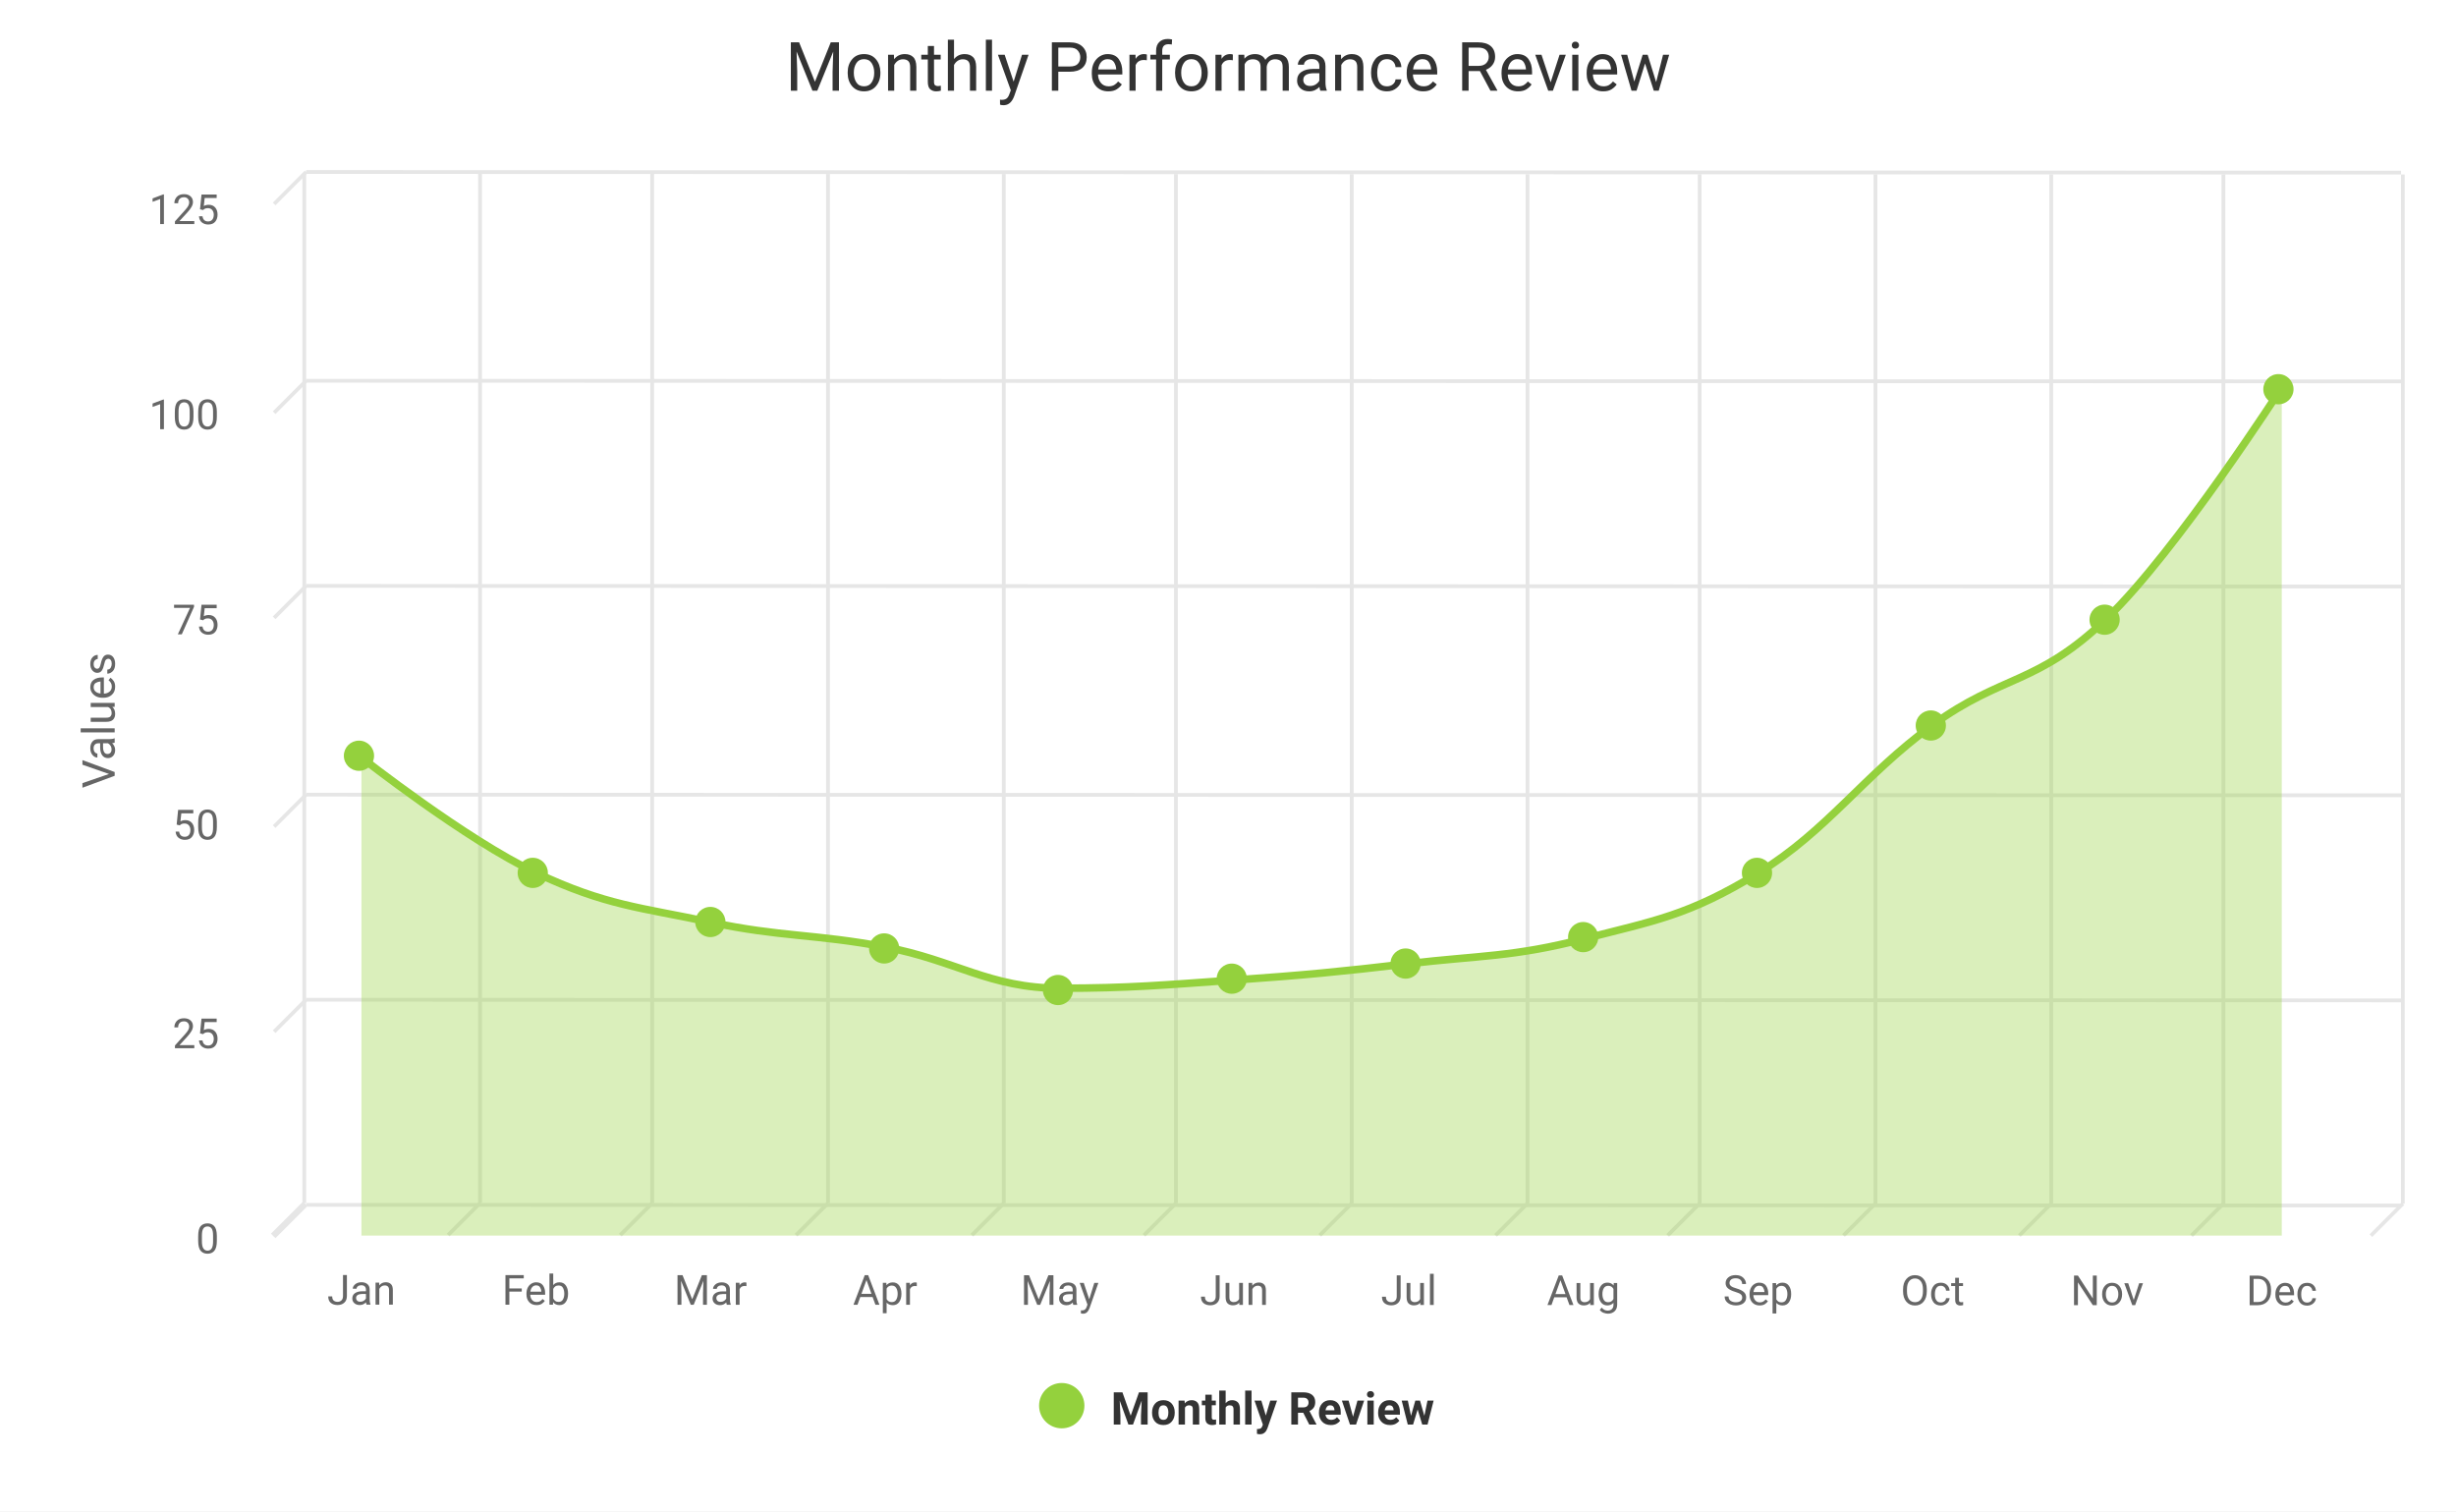
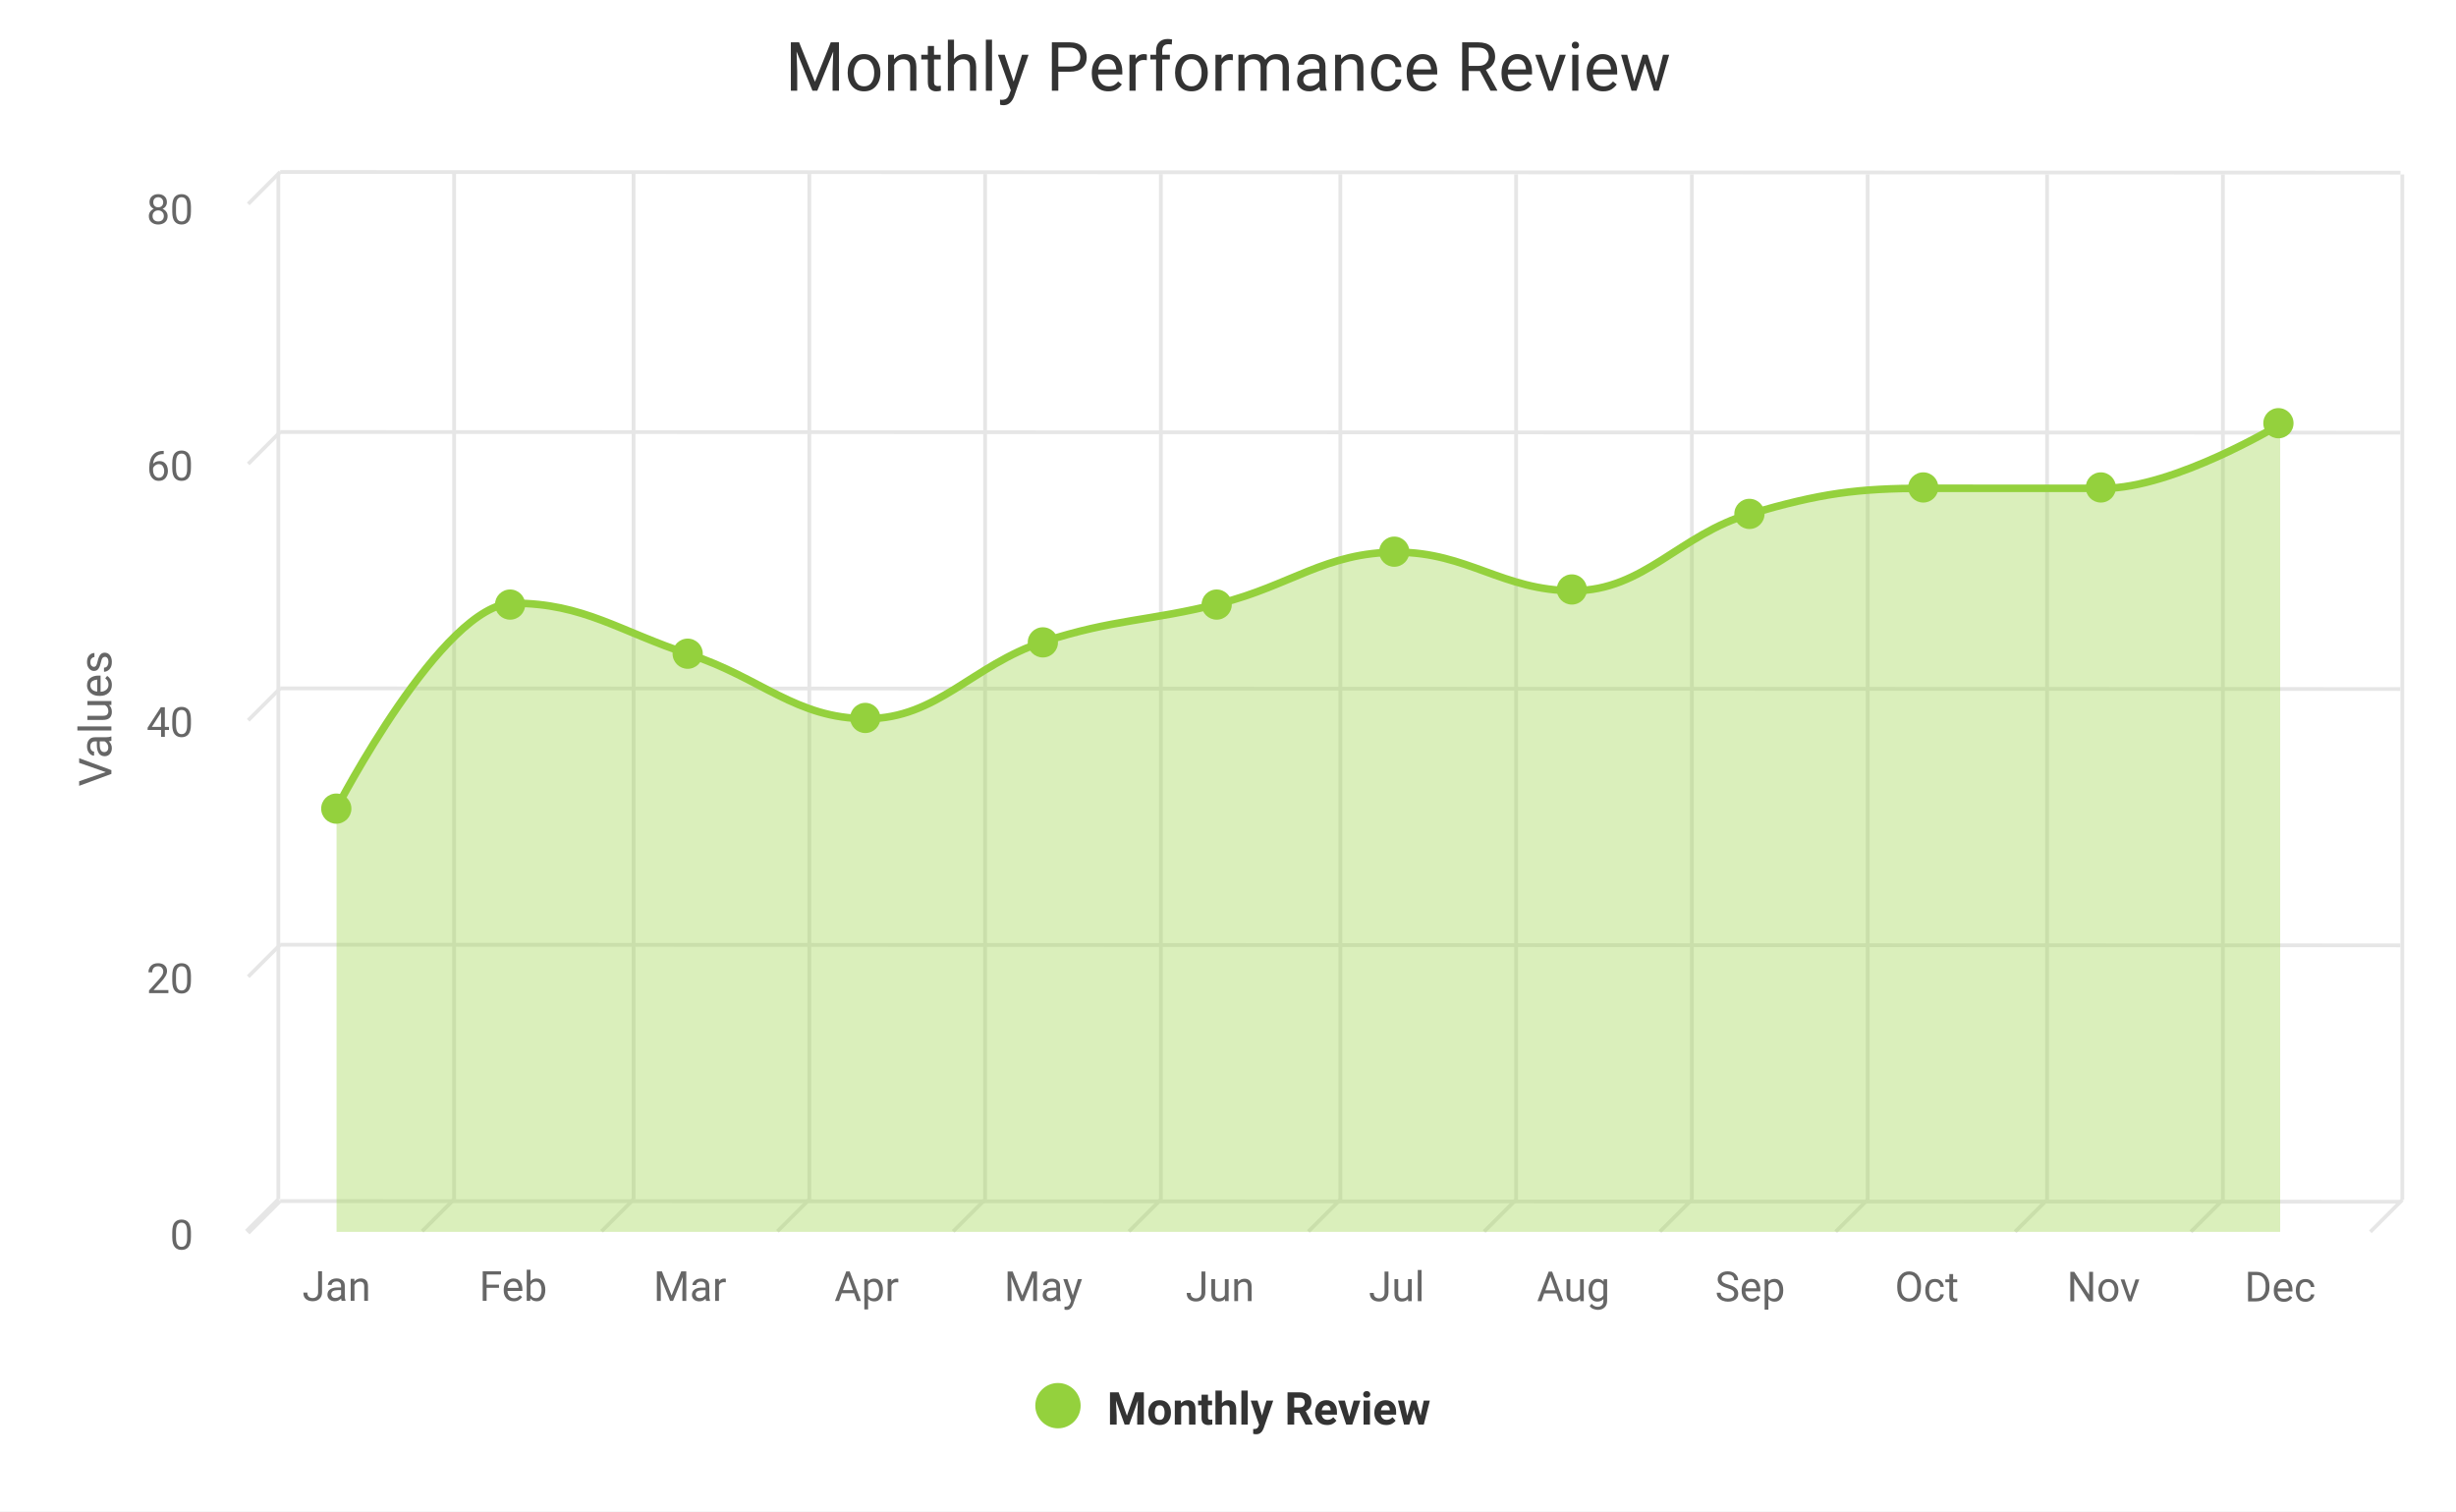
<svg xmlns="http://www.w3.org/2000/svg" version="1.1" class="highcharts-root" style="font-family: Roboto; font-size: 12px;" width="650" height="400" viewBox="0 0 650 400" aria-label="Interactive chart" aria-hidden="false">
  <defs aria-hidden="true">
-     <clipPath id="highcharts-kb8c72h-1813-">
+     <clipPath id="highcharts-o9u6zjk-2724-">
      <rect x="0" y="0" width="650" height="400" fill="none" />
    </clipPath>
-     <clipPath id="highcharts-kb8c72h-1826-">
+     <clipPath id="highcharts-o9u6zjk-2737-">
      <rect x="0" y="0" width="650" height="400" fill="none" />
    </clipPath>
  </defs>
  <rect fill="#ffffff" class="highcharts-background" x="0" y="0" width="650" height="400" rx="0" ry="0" aria-hidden="true" />
  <g stroke-linejoin="round" class="highcharts-3d-frame highcharts-3d-frame-bottom" data-z-index="-1000" aria-hidden="true">
-     <path fill="none" d="M 71.582 327.8 L 626.99 327.969 L 635.466 319.494 L 80.058 319.325 Z" visibility="hidden" />
-     <path fill="none" d="M 81.01 318.373 L 635.449 318.542 L 626.99 327 L 72.551 326.831 Z" />
-     <path fill="none" d="M 71.582 327.8 L 80.058 319.325 L 81.01 318.373 L 72.551 326.831 Z" visibility="hidden" />
-     <path fill="none" d="M 635.466 319.494 L 626.99 327.969 L 626.99 327 L 635.449 318.542 Z" />
-     <path fill="none" d="M 626.99 327.969 L 71.582 327.8 L 72.551 326.831 L 626.99 327 Z" />
-     <path fill="none" d="M 80.058 319.325 L 635.466 319.494 L 635.449 318.542 L 81.01 318.373 Z" visibility="hidden" />
+     <path fill="none" d="M 64.723 326.798 L 626.85 326.969 L 635.325 318.495 L 73.198 318.324 Z" visibility="hidden" />
+     <path fill="none" d="M 74.15 317.372 L 635.308 317.543 L 626.85 326 L 65.692 325.829 Z" />
+     <path fill="none" d="M 64.723 326.798 L 73.198 318.324 L 74.15 317.372 L 65.692 325.829 Z" visibility="hidden" />
+     <path fill="none" d="M 635.325 318.495 L 626.85 326.969 L 626.85 326 L 635.308 317.543 Z" />
+     <path fill="none" d="M 626.85 326.969 L 64.723 326.798 L 65.692 325.829 L 626.85 326 Z" />
+     <path fill="none" d="M 73.198 318.324 L 635.325 318.495 L 635.308 317.543 L 74.15 317.372 Z" visibility="hidden" />
  </g>
  <g stroke-linejoin="round" class="highcharts-3d-frame highcharts-3d-frame-left" data-z-index="-1000" aria-hidden="true">
-     <path fill="none" d="M 71.582 327.8 L 72.551 326.831 L 81.01 318.373 L 80.058 319.325 Z" visibility="hidden" />
-     <path fill="none" d="M 80.058 45.983 L 81.01 46 L 72.551 54.458 L 71.582 54.458 Z" />
-     <path fill="none" d="M 80.058 319.325 L 80.058 45.983 L 71.582 54.458 L 71.582 327.8 Z" visibility="hidden" />
-     <path fill="none" d="M 81.01 46 L 81.01 318.373 L 72.551 326.831 L 72.551 54.458 Z" />
-     <path fill="none" d="M 71.582 327.8 L 71.582 54.458 L 72.551 54.458 L 72.551 326.831 Z" />
-     <path fill="none" d="M 80.058 45.983 L 80.058 319.325 L 81.01 318.373 L 81.01 46 Z" visibility="hidden" />
+     <path fill="none" d="M 64.723 326.798 L 65.692 325.829 L 74.15 317.372 L 73.198 318.324 Z" visibility="hidden" />
+     <path fill="none" d="M 73.198 45.983 L 74.15 46 L 65.692 54.457 L 64.723 54.457 Z" />
+     <path fill="none" d="M 73.198 318.324 L 73.198 45.983 L 64.723 54.457 L 64.723 326.798 Z" visibility="hidden" />
+     <path fill="none" d="M 74.15 46 L 74.15 317.372 L 65.692 325.829 L 65.692 54.457 Z" />
+     <path fill="none" d="M 64.723 326.798 L 64.723 54.457 L 65.692 54.457 L 65.692 325.829 Z" />
+     <path fill="none" d="M 73.198 45.983 L 73.198 318.324 L 74.15 317.372 L 74.15 46 Z" visibility="hidden" />
  </g>
  <g stroke-linejoin="round" class="highcharts-3d-frame highcharts-3d-frame-back" data-z-index="-1000" aria-hidden="true">
-     <path fill="none" d="M 635.466 319.494 L 80.058 319.325 L 81.01 318.373 L 635.449 318.542 Z" visibility="hidden" />
-     <path fill="none" d="M 80.058 45.983 L 635.466 46.152 L 635.449 46.169 L 81.01 46 Z" />
-     <path fill="none" d="M 80.058 319.325 L 80.058 45.983 L 81.01 46 L 81.01 318.373 Z" visibility="hidden" />
-     <path fill="none" d="M 635.466 46.152 L 635.466 319.494 L 635.449 318.542 L 635.449 46.169 Z" />
-     <path fill="none" d="M 81.01 46 L 635.449 46.169 L 635.449 318.542 L 81.01 318.373 Z" />
-     <path fill="none" d="M 80.058 319.325 L 635.466 319.494 L 635.466 46.152 L 80.058 45.983 Z" visibility="hidden" />
+     <path fill="none" d="M 635.325 318.495 L 73.198 318.324 L 74.15 317.372 L 635.308 317.543 Z" visibility="hidden" />
+     <path fill="none" d="M 73.198 45.983 L 635.325 46.154 L 635.308 46.171 L 74.15 46 Z" />
+     <path fill="none" d="M 73.198 318.324 L 73.198 45.983 L 74.15 46 L 74.15 317.372 Z" visibility="hidden" />
+     <path fill="none" d="M 635.325 46.154 L 635.325 318.495 L 635.308 317.543 L 635.308 46.171 Z" />
+     <path fill="none" d="M 74.15 46 L 635.308 46.171 L 635.308 317.543 L 74.15 317.372 Z" />
+     <path fill="none" d="M 73.198 318.324 L 635.325 318.495 L 635.325 46.154 L 73.198 45.983 Z" visibility="hidden" />
  </g>
-   <rect fill="none" class="highcharts-plot-background" x="68" y="46" width="572" height="281" aria-hidden="true" />
+   <rect fill="none" class="highcharts-plot-background" x="61" y="46" width="579" height="280" aria-hidden="true" />
  <g class="highcharts-pane-group" data-z-index="0" aria-hidden="true" />
  <g class="highcharts-grid highcharts-xaxis-grid" data-z-index="1" aria-hidden="true">
-     <path fill="none" stroke="#e6e6e6" stroke-width="1" stroke-dasharray="none" data-z-index="1" class="highcharts-grid-line" d="M 127.052 46.014 L 127.052 318.387 M 118.593 326.845 L 127.052 318.387" opacity="1" />
-     <path fill="none" stroke="#e6e6e6" stroke-width="1" stroke-dasharray="none" data-z-index="1" class="highcharts-grid-line" d="M 172.609 46.028 L 172.609 318.401 M 164.15 326.859 L 172.609 318.401" opacity="1" />
-     <path fill="none" stroke="#e6e6e6" stroke-width="1" stroke-dasharray="none" data-z-index="1" class="highcharts-grid-line" d="M 219.135 46.042 L 219.135 318.415 M 210.676 326.873 L 219.135 318.415" opacity="1" />
-     <path fill="none" stroke="#e6e6e6" stroke-width="1" stroke-dasharray="none" data-z-index="1" class="highcharts-grid-line" d="M 265.662 46.056 L 265.662 318.429 M 257.202 326.887 L 265.662 318.429" opacity="1" />
-     <path fill="none" stroke="#e6e6e6" stroke-width="1" stroke-dasharray="none" data-z-index="1" class="highcharts-grid-line" d="M 311.219 46.07 L 311.219 318.443 M 302.759 326.901 L 311.219 318.443" opacity="1" />
-     <path fill="none" stroke="#e6e6e6" stroke-width="1" stroke-dasharray="none" data-z-index="1" class="highcharts-grid-line" d="M 357.745 46.084 L 357.745 318.457 M 349.286 326.915 L 357.745 318.457" opacity="1" />
-     <path fill="none" stroke="#e6e6e6" stroke-width="1" stroke-dasharray="none" data-z-index="1" class="highcharts-grid-line" d="M 404.271 46.098 L 404.271 318.471 M 395.812 326.93 L 404.271 318.471" opacity="1" />
-     <path fill="none" stroke="#e6e6e6" stroke-width="1" stroke-dasharray="none" data-z-index="1" class="highcharts-grid-line" d="M 449.828 46.112 L 449.828 318.485 M 441.369 326.943 L 449.828 318.485" opacity="1" />
-     <path fill="none" stroke="#e6e6e6" stroke-width="1" stroke-dasharray="none" data-z-index="1" class="highcharts-grid-line" d="M 496.355 46.127 L 496.355 318.499 M 487.895 326.958 L 496.355 318.499" opacity="1" />
-     <path fill="none" stroke="#e6e6e6" stroke-width="1" stroke-dasharray="none" data-z-index="1" class="highcharts-grid-line" d="M 542.881 46.141 L 542.881 318.514 M 534.422 326.972 L 542.881 318.514" opacity="1" />
-     <path fill="none" stroke="#e6e6e6" stroke-width="1" stroke-dasharray="none" data-z-index="1" class="highcharts-grid-line" d="M 588.438 46.155 L 588.438 318.527 M 579.979 326.986 L 588.438 318.527" opacity="1" />
-     <path fill="none" stroke="#e6e6e6" stroke-width="1" stroke-dasharray="none" data-z-index="1" class="highcharts-grid-line" d="M 635.934 46.169 L 635.934 318.542 M 627.474 327 L 635.934 318.542" opacity="1" />
-     <path fill="none" stroke="#e6e6e6" stroke-width="1" stroke-dasharray="none" data-z-index="1" class="highcharts-grid-line" d="M 80.526 46 L 80.526 318.373 M 72.066 326.831 L 80.526 318.373" opacity="1" />
+     <path fill="none" stroke="#e6e6e6" stroke-width="1" stroke-dasharray="none" data-z-index="1" class="highcharts-grid-line" d="M 120.187 46.014 L 120.187 317.386 M 111.728 325.843 L 120.187 317.386" opacity="1" />
+     <path fill="none" stroke="#e6e6e6" stroke-width="1" stroke-dasharray="none" data-z-index="1" class="highcharts-grid-line" d="M 167.677 46.028 L 167.677 317.4 M 159.218 325.858 L 167.677 317.4" opacity="1" />
+     <path fill="none" stroke="#e6e6e6" stroke-width="1" stroke-dasharray="none" data-z-index="1" class="highcharts-grid-line" d="M 214.197 46.043 L 214.197 317.414 M 205.739 325.872 L 214.197 317.414" opacity="1" />
+     <path fill="none" stroke="#e6e6e6" stroke-width="1" stroke-dasharray="none" data-z-index="1" class="highcharts-grid-line" d="M 260.718 46.057 L 260.718 317.429 M 252.26 325.886 L 260.718 317.429" opacity="1" />
+     <path fill="none" stroke="#e6e6e6" stroke-width="1" stroke-dasharray="none" data-z-index="1" class="highcharts-grid-line" d="M 307.239 46.071 L 307.239 317.443 M 298.781 325.9 L 307.239 317.443" opacity="1" />
+     <path fill="none" stroke="#e6e6e6" stroke-width="1" stroke-dasharray="none" data-z-index="1" class="highcharts-grid-line" d="M 354.729 46.085 L 354.729 317.457 M 346.271 325.915 L 354.729 317.457" opacity="1" />
+     <path fill="none" stroke="#e6e6e6" stroke-width="1" stroke-dasharray="none" data-z-index="1" class="highcharts-grid-line" d="M 401.25 46.1 L 401.25 317.471 M 392.792 325.929 L 401.25 317.471" opacity="1" />
+     <path fill="none" stroke="#e6e6e6" stroke-width="1" stroke-dasharray="none" data-z-index="1" class="highcharts-grid-line" d="M 447.771 46.114 L 447.771 317.486 M 439.312 325.943 L 447.771 317.486" opacity="1" />
+     <path fill="none" stroke="#e6e6e6" stroke-width="1" stroke-dasharray="none" data-z-index="1" class="highcharts-grid-line" d="M 494.292 46.128 L 494.292 317.5 M 485.833 325.957 L 494.292 317.5" opacity="1" />
+     <path fill="none" stroke="#e6e6e6" stroke-width="1" stroke-dasharray="none" data-z-index="1" class="highcharts-grid-line" d="M 541.782 46.142 L 541.782 317.514 M 533.323 325.972 L 541.782 317.514" opacity="1" />
+     <path fill="none" stroke="#e6e6e6" stroke-width="1" stroke-dasharray="none" data-z-index="1" class="highcharts-grid-line" d="M 588.303 46.157 L 588.303 317.528 M 579.844 325.986 L 588.303 317.528" opacity="1" />
+     <path fill="none" stroke="#e6e6e6" stroke-width="1" stroke-dasharray="none" data-z-index="1" class="highcharts-grid-line" d="M 635.793 46.171 L 635.793 317.543 M 627.334 326 L 635.793 317.543" opacity="1" />
+     <path fill="none" stroke="#e6e6e6" stroke-width="1" stroke-dasharray="none" data-z-index="1" class="highcharts-grid-line" d="M 73.666 46 L 73.666 317.372 M 65.207 325.829 L 73.666 317.372" opacity="1" />
  </g>
  <g class="highcharts-grid highcharts-zaxis-grid" data-z-index="1" aria-hidden="true" />
  <g class="highcharts-grid highcharts-yaxis-grid" data-z-index="1" aria-hidden="true">
-     <path fill="none" stroke="#e6e6e6" stroke-width="1" stroke-dasharray="none" data-z-index="1" class="highcharts-grid-line" d="M 81.01 318.857 L 635.449 319.026 M 72.551 327.316 L 81.01 318.857" opacity="1" />
-     <path fill="none" stroke="#e6e6e6" stroke-width="1" stroke-dasharray="none" data-z-index="1" class="highcharts-grid-line" d="M 81.01 264.577 L 635.449 264.746 M 72.551 273.035 L 81.01 264.577" opacity="1" />
-     <path fill="none" stroke="#e6e6e6" stroke-width="1" stroke-dasharray="none" data-z-index="1" class="highcharts-grid-line" d="M 81.01 210.296 L 635.449 210.465 M 72.551 218.754 L 81.01 210.296" opacity="1" />
-     <path fill="none" stroke="#e6e6e6" stroke-width="1" stroke-dasharray="none" data-z-index="1" class="highcharts-grid-line" d="M 81.01 155.046 L 635.449 155.215 M 72.551 163.504 L 81.01 155.046" opacity="1" />
-     <path fill="none" stroke="#e6e6e6" stroke-width="1" stroke-dasharray="none" data-z-index="1" class="highcharts-grid-line" d="M 81.01 100.765 L 635.449 100.934 M 72.551 109.224 L 81.01 100.765" opacity="1" />
-     <path fill="none" stroke="#e6e6e6" stroke-width="1" stroke-dasharray="none" data-z-index="1" class="highcharts-grid-line" d="M 81.01 45.515 L 635.449 45.684 M 72.551 53.974 L 81.01 45.515" opacity="1" />
+     <path fill="none" stroke="#e6e6e6" stroke-width="1" stroke-dasharray="none" data-z-index="1" class="highcharts-grid-line" d="M 74.15 317.856 L 635.308 318.027 M 65.692 326.314 L 74.15 317.856" opacity="1" />
+     <path fill="none" stroke="#e6e6e6" stroke-width="1" stroke-dasharray="none" data-z-index="1" class="highcharts-grid-line" d="M 74.15 250.013 L 635.308 250.184 M 65.692 258.471 L 74.15 250.013" opacity="1" />
+     <path fill="none" stroke="#e6e6e6" stroke-width="1" stroke-dasharray="none" data-z-index="1" class="highcharts-grid-line" d="M 74.15 182.17 L 635.308 182.341 M 65.692 190.628 L 74.15 182.17" opacity="1" />
+     <path fill="none" stroke="#e6e6e6" stroke-width="1" stroke-dasharray="none" data-z-index="1" class="highcharts-grid-line" d="M 74.15 114.328 L 635.308 114.498 M 65.692 122.785 L 74.15 114.328" opacity="1" />
+     <path fill="none" stroke="#e6e6e6" stroke-width="1" stroke-dasharray="none" data-z-index="1" class="highcharts-grid-line" d="M 74.15 45.515 L 635.308 45.686 M 65.692 53.973 L 74.15 45.515" opacity="1" />
  </g>
-   <rect fill="none" class="highcharts-plot-border" data-z-index="1" x="68" y="46" width="572" height="281" aria-hidden="true" />
+   <rect fill="none" class="highcharts-plot-border" data-z-index="1" x="61" y="46" width="579" height="280" aria-hidden="true" />
  <g class="highcharts-axis highcharts-xaxis" data-z-index="2" aria-hidden="true">
    <path fill="none" class="highcharts-axis-line" stroke="#ccd6eb" stroke-width="1" data-z-index="7" d="M 0 0" />
  </g>
  <g class="highcharts-axis highcharts-zaxis" data-z-index="2" aria-hidden="true">
    <path fill="none" class="highcharts-axis-line" data-z-index="7" d="M 0 0" />
  </g>
  <g class="highcharts-axis highcharts-yaxis" data-z-index="2" aria-hidden="true">
-     <text x="30.35" data-z-index="7" text-anchor="middle" transform="translate(0,0) rotate(270 30.34972 190.6447)" class="highcharts-axis-title" style="color: rgb(102, 102, 102); fill: rgb(102, 102, 102);" y="190.645" z="12.55">Values</text>
+     <text x="29.478" data-z-index="7" text-anchor="middle" transform="translate(0,0) rotate(270 29.47804 190.1432)" class="highcharts-axis-title" style="color: rgb(102, 102, 102); fill: rgb(102, 102, 102);" y="190.143" z="12.637">Values</text>
    <path fill="none" class="highcharts-axis-line" data-z-index="7" d="M 0 0" />
  </g>
  <g class="highcharts-series-group" data-z-index="3" aria-hidden="false">
-     <g class="highcharts-series highcharts-series-0 highcharts-areaspline-series" data-z-index="0.1" opacity="1" transform="translate(68,46) scale(1 1)" clip-path="url(#highcharts-kb8c72h-1826-)" aria-hidden="true">
-       <path fill="rgb(148,209,61)" fill-opacity="0.35" d="M 27.653 154.457 C 27.653 154.457 55.374 176.255 73.856 184.977 C 92.337 193.699 101.578 194.137 120.059 198.065 C 138.54 201.993 147.781 201.124 166.262 204.616 C 184.743 208.108 193.984 215.525 212.465 215.525 C 230.947 215.525 240.187 214.662 258.669 213.36 C 277.15 212.058 286.391 211.19 304.872 209.016 C 323.353 206.843 332.594 207.281 351.075 202.493 C 369.556 197.705 378.797 196.401 397.278 185.076 C 415.76 173.75 425 159.372 443.481 145.868 C 461.963 132.364 471.203 135.417 489.685 117.555 C 508.166 99.693 535.888 56.558 535.888 56.558 L 535.888 281 C 535.888 281 508.166 281 489.685 281 C 471.203 281 461.963 281 443.481 281 C 425 281 415.76 281 397.278 281 C 378.797 281 369.556 281 351.075 281 C 332.594 281 323.353 281 304.872 281 C 286.391 281 277.15 281 258.669 281 C 240.187 281 230.947 281 212.465 281 C 193.984 281 184.743 281 166.262 281 C 147.781 281 138.54 281 120.059 281 C 101.578 281 92.337 281 73.856 281 C 55.374 281 27.653 281 27.653 281 Z" class="highcharts-area" data-z-index="0" />
-       <path fill="none" d="M 27.653 154.457 C 27.653 154.457 55.374 176.255 73.856 184.977 C 92.337 193.699 101.578 194.137 120.059 198.065 C 138.54 201.993 147.781 201.124 166.262 204.616 C 184.743 208.108 193.984 215.525 212.465 215.525 C 230.947 215.525 240.187 214.662 258.669 213.36 C 277.15 212.058 286.391 211.19 304.872 209.016 C 323.353 206.843 332.594 207.281 351.075 202.493 C 369.556 197.705 378.797 196.401 397.278 185.076 C 415.76 173.75 425 159.372 443.481 145.868 C 461.963 132.364 471.203 135.417 489.685 117.555 C 508.166 99.693 535.888 56.558 535.888 56.558" class="highcharts-graph" data-z-index="1" stroke="#94d13d" stroke-width="2" stroke-linejoin="round" stroke-linecap="round" />
+     <g class="highcharts-series highcharts-series-0 highcharts-areaspline-series" data-z-index="0.1" opacity="1" transform="translate(61,46) scale(1 1)" clip-path="url(#highcharts-o9u6zjk-2737-)" aria-hidden="true">
+       <path fill="rgb(148,209,61)" fill-opacity="0.35" d="M 28.073 167.895 C 28.073 167.895 56.131 113.635 74.836 113.635 C 93.542 113.635 102.894 121.106 121.6 127.218 C 140.305 133.33 149.658 144.193 168.363 144.193 C 187.068 144.193 196.421 129.955 215.126 123.854 C 233.831 117.754 243.184 118.436 261.889 113.692 C 280.594 108.949 289.947 100.138 308.652 100.138 C 327.358 100.138 336.71 110.329 355.415 110.329 C 374.121 110.329 383.473 95.412 402.179 89.99 C 420.884 84.568 430.237 83.22 448.942 83.22 C 467.647 83.22 477 83.234 495.705 83.234 C 514.41 83.234 542.468 66.288 542.468 66.288 L 542.468 280 C 542.468 280 514.41 280 495.705 280 C 477 280 467.647 280 448.942 280 C 430.237 280 420.884 280 402.179 280 C 383.473 280 374.121 280 355.415 280 C 336.71 280 327.358 280 308.652 280 C 289.947 280 280.594 280 261.889 280 C 243.184 280 233.831 280 215.126 280 C 196.421 280 187.068 280 168.363 280 C 149.658 280 140.305 280 121.6 280 C 102.894 280 93.542 280 74.836 280 C 56.131 280 28.073 280 28.073 280 Z" class="highcharts-area" data-z-index="0" />
+       <path fill="none" d="M 28.073 167.895 C 28.073 167.895 56.131 113.635 74.836 113.635 C 93.542 113.635 102.894 121.106 121.6 127.218 C 140.305 133.33 149.658 144.193 168.363 144.193 C 187.068 144.193 196.421 129.955 215.126 123.854 C 233.831 117.754 243.184 118.436 261.889 113.692 C 280.594 108.949 289.947 100.138 308.652 100.138 C 327.358 100.138 336.71 110.329 355.415 110.329 C 374.121 110.329 383.473 95.412 402.179 89.99 C 420.884 84.568 430.237 83.22 448.942 83.22 C 467.647 83.22 477 83.234 495.705 83.234 C 514.41 83.234 542.468 66.288 542.468 66.288" class="highcharts-graph" data-z-index="1" stroke="#94d13d" stroke-width="2" stroke-linejoin="round" stroke-linecap="round" />
    </g>
-     <g class="highcharts-markers highcharts-series-0 highcharts-areaspline-series" data-z-index="0.1" opacity="1" transform="translate(68,46) scale(1 1)" clip-path="none" aria-hidden="false">
-       <path fill="#94d13d" d="M 27 158 A 4 4 0 1 1 27.004 158 Z" opacity="1" class="highcharts-point" tabindex="-1" role="img" aria-label="Jan, 58 units. Monthly Review." style="outline: none;" />
-       <path fill="#94d13d" d="M 73 189 A 4 4 0 1 1 73.004 189 Z" opacity="1" class="highcharts-point" tabindex="-1" role="img" aria-label="Feb, 44 units. Monthly Review." style="outline: none;" />
-       <path fill="#94d13d" d="M 120 202 A 4 4 0 1 1 120.004 202 Z" opacity="1" class="highcharts-point" tabindex="-1" role="img" aria-label="Mar, 38 units. Monthly Review." style="outline: none;" />
-       <path fill="#94d13d" d="M 166 209 A 4 4 0 1 1 166.004 209 Z" opacity="1" class="highcharts-point" tabindex="-1" role="img" aria-label="Apr, 35 units. Monthly Review." style="outline: none;" />
-       <path fill="#94d13d" d="M 212 220 A 4 4 0 1 1 212.004 220 Z" opacity="1" class="highcharts-point" tabindex="-1" role="img" aria-label="May, 30 units. Monthly Review." style="outline: none;" />
-       <path fill="#94d13d" d="M 258 217 A 4 4 0 1 1 258.004 217 Z" opacity="1" class="highcharts-point" tabindex="-1" role="img" aria-label="Jun, 31 units. Monthly Review." style="outline: none;" />
-       <path fill="#94d13d" d="M 304 213 A 4 4 0 1 1 304.004 213 Z" opacity="1" class="highcharts-point" tabindex="-1" role="img" aria-label="Jul, 33 units. Monthly Review." style="outline: none;" />
-       <path fill="#94d13d" d="M 351 206 A 4 4 0 1 1 351.004 206 Z" opacity="1" class="highcharts-point" tabindex="-1" role="img" aria-label="Aug, 36 units. Monthly Review." style="outline: none;" />
-       <path fill="#94d13d" d="M 397 189 A 4 4 0 1 1 397.004 189 Z" opacity="1" class="highcharts-point" tabindex="-1" role="img" aria-label="Sep, 44 units. Monthly Review." style="outline: none;" />
-       <path fill="#94d13d" d="M 443 150 A 4 4 0 1 1 443.004 150 Z" opacity="1" class="highcharts-point" tabindex="-1" role="img" aria-label="Oct, 62 units. Monthly Review." style="outline: none;" />
-       <path fill="#94d13d" d="M 489 122 A 4 4 0 1 1 489.004 122 Z" opacity="1" class="highcharts-point" tabindex="-1" role="img" aria-label="Nov, 75 units. Monthly Review." style="outline: none;" />
-       <path fill="#94d13d" d="M 535 61 A 4 4 0 1 1 535.004 61 Z" opacity="1" class="highcharts-point" tabindex="-1" role="img" aria-label="Dec, 103 units. Monthly Review." style="outline: none;" />
+     <g class="highcharts-markers highcharts-series-0 highcharts-areaspline-series" data-z-index="0.1" opacity="1" transform="translate(61,46) scale(1 1)" clip-path="none" aria-hidden="false">
+       <path fill="#94d13d" d="M 28 172 A 4 4 0 1 1 28.004 172 Z" opacity="1" class="highcharts-point" tabindex="-1" role="img" aria-label="Jan, 33 units. Monthly Review." style="outline: none;" />
+       <path fill="#94d13d" d="M 74 118 A 4 4 0 1 1 74.004 118 Z" opacity="1" class="highcharts-point" tabindex="-1" role="img" aria-label="Feb, 49 units. Monthly Review." style="outline: none;" />
+       <path fill="#94d13d" d="M 121 131 A 4 4 0 1 1 121.004 131 Z" opacity="1" class="highcharts-point" tabindex="-1" role="img" aria-label="Mar, 45 units. Monthly Review." style="outline: none;" />
+       <path fill="#94d13d" d="M 168 148 A 4 4 0 1 1 168.004 148 Z" opacity="1" class="highcharts-point" tabindex="-1" role="img" aria-label="Apr, 40 units. Monthly Review." style="outline: none;" />
+       <path fill="#94d13d" d="M 215 128 A 4 4 0 1 1 215.004 128 Z" opacity="1" class="highcharts-point" tabindex="-1" role="img" aria-label="May, 46 units. Monthly Review." style="outline: none;" />
+       <path fill="#94d13d" d="M 261 118 A 4 4 0 1 1 261.004 118 Z" opacity="1" class="highcharts-point" tabindex="-1" role="img" aria-label="Jun, 49 units. Monthly Review." style="outline: none;" />
+       <path fill="#94d13d" d="M 308 104 A 4 4 0 1 1 308.004 104 Z" opacity="1" class="highcharts-point" tabindex="-1" role="img" aria-label="Jul, 53 units. Monthly Review." style="outline: none;" />
+       <path fill="#94d13d" d="M 355 114 A 4 4 0 1 1 355.004 114 Z" opacity="1" class="highcharts-point" tabindex="-1" role="img" aria-label="Aug, 50 units. Monthly Review." style="outline: none;" />
+       <path fill="#94d13d" d="M 402 94 A 4 4 0 1 1 402.004 94 Z" opacity="1" class="highcharts-point" tabindex="-1" role="img" aria-label="Sep, 56 units. Monthly Review." style="outline: none;" />
+       <path fill="#94d13d" d="M 448 87 A 4 4 0 1 1 448.004 87 Z" opacity="1" class="highcharts-point" tabindex="-1" role="img" aria-label="Oct, 58 units. Monthly Review." style="outline: none;" />
+       <path fill="#94d13d" d="M 495 87 A 4 4 0 1 1 495.004 87 Z" opacity="1" class="highcharts-point" tabindex="-1" role="img" aria-label="Nov, 58 units. Monthly Review." style="outline: none;" />
+       <path fill="#94d13d" d="M 542 70 A 4 4 0 1 1 542.004 70 Z" opacity="1" class="highcharts-point" tabindex="-1" role="img" aria-label="Dec, 63 units. Monthly Review." style="outline: none;" />
    </g>
  </g>
  <text x="325" text-anchor="middle" class="highcharts-title" data-z-index="4" style="color: rgb(51, 51, 51); font-size: 18px; fill: rgb(51, 51, 51);" y="24" aria-hidden="true">Monthly Performance Review</text>
  <text x="325" text-anchor="middle" class="highcharts-subtitle" data-z-index="4" style="color: rgb(102, 102, 102); fill: rgb(102, 102, 102);" y="45" aria-hidden="true" />
  <text x="10" text-anchor="start" class="highcharts-caption" data-z-index="4" style="color: rgb(102, 102, 102); fill: rgb(102, 102, 102);" y="397" aria-hidden="true" />
-   <g class="highcharts-legend highcharts-no-tooltip" data-z-index="7" transform="translate(265,359)" aria-hidden="true">
-     <rect fill="none" class="highcharts-legend-box" rx="0" ry="0" x="0" y="0" width="120" height="26" />
+   <g class="highcharts-legend highcharts-no-tooltip" data-z-index="7" transform="translate(264,359)" aria-hidden="true">
+     <rect fill="none" class="highcharts-legend-box" rx="0" ry="0" x="0" y="0" width="121" height="26" />
    <g data-z-index="1">
      <g>
        <g class="highcharts-legend-item highcharts-areaspline-series highcharts-color-undefined highcharts-series-0" data-z-index="1" transform="translate(8,3)">
          <text x="21" text-anchor="start" data-z-index="2" y="15" style="color: rgb(51, 51, 51); cursor: pointer; font-size: 12px; font-weight: bold; fill: rgb(51, 51, 51);">Monthly Review</text>
          <rect x="2" y="4" width="12" height="12" fill="#94d13d" rx="6" ry="6" class="highcharts-point" data-z-index="3" />
        </g>
      </g>
    </g>
  </g>
  <g class="highcharts-axis-labels highcharts-xaxis-labels" data-z-index="7" aria-hidden="true">
-     <text x="95.653" text-anchor="middle" transform="translate(0,0)" style="color: rgb(102, 102, 102); cursor: default; font-size: 11px; fill: rgb(102, 102, 102);" y="345.258" z="14.524" opacity="1">Jan</text>
-     <text x="141.856" text-anchor="middle" transform="translate(0,0)" style="color: rgb(102, 102, 102); cursor: default; font-size: 11px; fill: rgb(102, 102, 102);" y="345.272" z="13.718" opacity="1">Feb</text>
-     <text x="188.059" text-anchor="middle" transform="translate(0,0)" style="color: rgb(102, 102, 102); cursor: default; font-size: 11px; fill: rgb(102, 102, 102);" y="345.286" z="12.912" opacity="1">Mar</text>
-     <text x="234.262" text-anchor="middle" transform="translate(0,0)" style="color: rgb(102, 102, 102); cursor: default; font-size: 11px; fill: rgb(102, 102, 102);" y="345.3" z="12.105" opacity="1">Apr</text>
-     <text x="280.465" text-anchor="middle" transform="translate(0,0)" style="color: rgb(102, 102, 102); cursor: default; font-size: 11px; fill: rgb(102, 102, 102);" y="345.314" z="11.299" opacity="1">May</text>
-     <text x="326.669" text-anchor="middle" transform="translate(0,0)" style="color: rgb(102, 102, 102); cursor: default; font-size: 11px; fill: rgb(102, 102, 102);" y="345.328" z="10.493" opacity="1">Jun</text>
-     <text x="372.872" text-anchor="middle" transform="translate(0,0)" style="color: rgb(102, 102, 102); cursor: default; font-size: 11px; fill: rgb(102, 102, 102);" y="345.342" z="9.686" opacity="1">Jul</text>
-     <text x="419.075" text-anchor="middle" transform="translate(0,0)" style="color: rgb(102, 102, 102); cursor: default; font-size: 11px; fill: rgb(102, 102, 102);" y="345.356" z="8.88" opacity="1">Aug</text>
-     <text x="465.278" text-anchor="middle" transform="translate(0,0)" style="color: rgb(102, 102, 102); cursor: default; font-size: 11px; fill: rgb(102, 102, 102);" y="345.37" z="8.074" opacity="1">Sep</text>
-     <text x="511.481" text-anchor="middle" transform="translate(0,0)" style="color: rgb(102, 102, 102); cursor: default; font-size: 11px; fill: rgb(102, 102, 102);" y="345.384" z="7.267" opacity="1">Oct</text>
-     <text x="557.685" text-anchor="middle" transform="translate(0,0)" style="color: rgb(102, 102, 102); cursor: default; font-size: 11px; fill: rgb(102, 102, 102);" y="345.398" z="6.461" opacity="1">Nov</text>
-     <text x="603.888" text-anchor="middle" transform="translate(0,0)" style="color: rgb(102, 102, 102); cursor: default; font-size: 11px; fill: rgb(102, 102, 102);" y="345.412" z="5.655" opacity="1">Dec</text>
+     <text x="89.073" style="color: rgb(102, 102, 102); cursor: default; font-size: 11px; fill: rgb(102, 102, 102);" text-anchor="middle" transform="translate(0,0)" y="344.253" z="14.598" opacity="1">Jan</text>
+     <text x="135.836" style="color: rgb(102, 102, 102); cursor: default; font-size: 11px; fill: rgb(102, 102, 102);" text-anchor="middle" transform="translate(0,0)" y="344.268" z="13.782" opacity="1">Feb</text>
+     <text x="182.6" style="color: rgb(102, 102, 102); cursor: default; font-size: 11px; fill: rgb(102, 102, 102);" text-anchor="middle" transform="translate(0,0)" y="344.282" z="12.966" opacity="1">Mar</text>
+     <text x="229.363" style="color: rgb(102, 102, 102); cursor: default; font-size: 11px; fill: rgb(102, 102, 102);" text-anchor="middle" transform="translate(0,0)" y="344.296" z="12.149" opacity="1">Apr</text>
+     <text x="276.126" style="color: rgb(102, 102, 102); cursor: default; font-size: 11px; fill: rgb(102, 102, 102);" text-anchor="middle" transform="translate(0,0)" y="344.31" z="11.333" opacity="1">May</text>
+     <text x="322.889" style="color: rgb(102, 102, 102); cursor: default; font-size: 11px; fill: rgb(102, 102, 102);" text-anchor="middle" transform="translate(0,0)" y="344.325" z="10.517" opacity="1">Jun</text>
+     <text x="369.652" style="color: rgb(102, 102, 102); cursor: default; font-size: 11px; fill: rgb(102, 102, 102);" text-anchor="middle" transform="translate(0,0)" y="344.339" z="9.701" opacity="1">Jul</text>
+     <text x="416.415" style="color: rgb(102, 102, 102); cursor: default; font-size: 11px; fill: rgb(102, 102, 102);" text-anchor="middle" transform="translate(0,0)" y="344.353" z="8.885" opacity="1">Aug</text>
+     <text x="463.179" style="color: rgb(102, 102, 102); cursor: default; font-size: 11px; fill: rgb(102, 102, 102);" text-anchor="middle" transform="translate(0,0)" y="344.367" z="8.069" opacity="1">Sep</text>
+     <text x="509.942" style="color: rgb(102, 102, 102); cursor: default; font-size: 11px; fill: rgb(102, 102, 102);" text-anchor="middle" transform="translate(0,0)" y="344.382" z="7.253" opacity="1">Oct</text>
+     <text x="556.705" style="color: rgb(102, 102, 102); cursor: default; font-size: 11px; fill: rgb(102, 102, 102);" text-anchor="middle" transform="translate(0,0)" y="344.396" z="6.437" opacity="1">Nov</text>
+     <text x="603.468" style="color: rgb(102, 102, 102); cursor: default; font-size: 11px; fill: rgb(102, 102, 102);" text-anchor="middle" transform="translate(0,0)" y="344.41" z="5.62" opacity="1">Dec</text>
  </g>
  <g class="highcharts-axis-labels highcharts-zaxis-labels" data-z-index="7" aria-hidden="true" />
  <g class="highcharts-axis-labels highcharts-yaxis-labels" data-z-index="7" aria-hidden="true">
-     <text x="58.009" text-anchor="end" transform="translate(0,0)" style="color: rgb(102, 102, 102); cursor: default; font-size: 11px; fill: rgb(102, 102, 102);" y="331.678" z="15.012" opacity="1">0</text>
-     <text x="58.009" text-anchor="end" transform="translate(0,0)" style="color: rgb(102, 102, 102); cursor: default; font-size: 11px; fill: rgb(102, 102, 102);" y="277.397" z="14.065" opacity="1">25</text>
-     <text x="58.009" text-anchor="end" transform="translate(0,0)" style="color: rgb(102, 102, 102); cursor: default; font-size: 11px; fill: rgb(102, 102, 102);" y="222.147" z="13.1" opacity="1">50</text>
-     <text x="58.009" text-anchor="end" transform="translate(0,0)" style="color: rgb(102, 102, 102); cursor: default; font-size: 11px; fill: rgb(102, 102, 102);" y="167.866" z="12.153" opacity="1">75</text>
-     <text x="58.009" text-anchor="end" transform="translate(0,0)" style="color: rgb(102, 102, 102); cursor: default; font-size: 11px; fill: rgb(102, 102, 102);" y="113.585" z="11.205" opacity="1">100</text>
-     <text x="58.009" text-anchor="end" transform="translate(0,0)" style="color: rgb(102, 102, 102); cursor: default; font-size: 11px; fill: rgb(102, 102, 102);" y="59.305" z="10.258" opacity="1">125</text>
+     <text x="51.152" style="color: rgb(102, 102, 102); cursor: default; font-size: 11px; fill: rgb(102, 102, 102);" text-anchor="end" transform="translate(0,0)" y="330.675" z="15.09" opacity="1">0</text>
+     <text x="51.152" style="color: rgb(102, 102, 102); cursor: default; font-size: 11px; fill: rgb(102, 102, 102);" text-anchor="end" transform="translate(0,0)" y="262.832" z="13.906" opacity="1">20</text>
+     <text x="51.152" text-anchor="end" transform="translate(0,0)" style="color: rgb(102, 102, 102); cursor: default; font-size: 11px; fill: rgb(102, 102, 102);" y="194.989" z="12.722" opacity="1">40</text>
+     <text x="51.152" text-anchor="end" transform="translate(0,0)" style="color: rgb(102, 102, 102); cursor: default; font-size: 11px; fill: rgb(102, 102, 102);" y="127.146" z="11.538" opacity="1">60</text>
+     <text x="51.152" text-anchor="end" transform="translate(0,0)" style="color: rgb(102, 102, 102); cursor: default; font-size: 11px; fill: rgb(102, 102, 102);" y="59.303" z="10.354" opacity="1">80</text>
  </g>
  <g stroke-linejoin="round" class="highcharts-3d-frame highcharts-3d-frame-top" data-z-index="1000" aria-hidden="true">
-     <path fill="none" d="M 80.058 45.983 L 635.466 46.152 L 626.99 54.627 L 71.582 54.458 Z" visibility="hidden" />
-     <path fill="none" d="M 72.551 54.458 L 626.99 54.627 L 635.449 46.169 L 81.01 46 Z" visibility="hidden" />
-     <path fill="none" d="M 80.058 45.983 L 71.582 54.458 L 72.551 54.458 L 81.01 46 Z" visibility="hidden" />
-     <path fill="none" d="M 626.99 54.627 L 635.466 46.152 L 635.449 46.169 L 626.99 54.627 Z" visibility="hidden" />
-     <path fill="none" d="M 71.582 54.458 L 626.99 54.627 L 626.99 54.627 L 72.551 54.458 Z" visibility="hidden" />
-     <path fill="none" d="M 635.466 46.152 L 80.058 45.983 L 81.01 46 L 635.449 46.169 Z" visibility="hidden" />
+     <path fill="none" d="M 73.198 45.983 L 635.325 46.154 L 626.85 54.628 L 64.723 54.457 Z" visibility="hidden" />
+     <path fill="none" d="M 65.692 54.457 L 626.85 54.628 L 635.308 46.171 L 74.15 46 Z" visibility="hidden" />
+     <path fill="none" d="M 73.198 45.983 L 64.723 54.457 L 65.692 54.457 L 74.15 46 Z" visibility="hidden" />
+     <path fill="none" d="M 626.85 54.628 L 635.325 46.154 L 635.308 46.171 L 626.85 54.628 Z" visibility="hidden" />
+     <path fill="none" d="M 64.723 54.457 L 626.85 54.628 L 626.85 54.628 L 65.692 54.457 Z" visibility="hidden" />
+     <path fill="none" d="M 635.325 46.154 L 73.198 45.983 L 74.15 46 L 635.308 46.171 Z" visibility="hidden" />
  </g>
  <g stroke-linejoin="round" class="highcharts-3d-frame highcharts-3d-frame-right" data-z-index="1000" aria-hidden="true">
-     <path fill="none" d="M 635.466 319.494 L 635.449 318.542 L 626.99 327 L 626.99 327.969 Z" visibility="hidden" />
-     <path fill="none" d="M 626.99 54.627 L 626.99 54.627 L 635.449 46.169 L 635.466 46.152 Z" visibility="hidden" />
-     <path fill="none" d="M 626.99 54.627 L 626.99 327 L 635.449 318.542 L 635.449 46.169 Z" visibility="hidden" />
-     <path fill="none" d="M 626.99 327.969 L 626.99 54.627 L 635.466 46.152 L 635.466 319.494 Z" visibility="hidden" />
-     <path fill="none" d="M 626.99 54.627 L 626.99 327.969 L 626.99 327 L 626.99 54.627 Z" visibility="hidden" />
-     <path fill="none" d="M 635.466 319.494 L 635.466 46.152 L 635.449 46.169 L 635.449 318.542 Z" visibility="hidden" />
+     <path fill="none" d="M 635.325 318.495 L 635.308 317.543 L 626.85 326 L 626.85 326.969 Z" visibility="hidden" />
+     <path fill="none" d="M 626.85 54.628 L 626.85 54.628 L 635.308 46.171 L 635.325 46.154 Z" visibility="hidden" />
+     <path fill="none" d="M 626.85 54.628 L 626.85 326 L 635.308 317.543 L 635.308 46.171 Z" visibility="hidden" />
+     <path fill="none" d="M 626.85 326.969 L 626.85 54.628 L 635.325 46.154 L 635.325 318.495 Z" visibility="hidden" />
+     <path fill="none" d="M 626.85 54.628 L 626.85 326.969 L 626.85 326 L 626.85 54.628 Z" visibility="hidden" />
+     <path fill="none" d="M 635.325 318.495 L 635.325 46.154 L 635.308 46.171 L 635.308 317.543 Z" visibility="hidden" />
  </g>
  <g stroke-linejoin="round" class="highcharts-3d-frame highcharts-3d-frame-front" data-z-index="1000" aria-hidden="true">
-     <path fill="none" d="M 71.582 327.8 L 626.99 327.969 L 626.99 327 L 72.551 326.831 Z" visibility="hidden" />
-     <path fill="none" d="M 626.99 54.627 L 71.582 54.458 L 72.551 54.458 L 626.99 54.627 Z" visibility="hidden" />
-     <path fill="none" d="M 71.582 54.458 L 71.582 327.8 L 72.551 326.831 L 72.551 54.458 Z" visibility="hidden" />
-     <path fill="none" d="M 626.99 327.969 L 626.99 54.627 L 626.99 54.627 L 626.99 327 Z" visibility="hidden" />
-     <path fill="none" d="M 626.99 54.627 L 72.551 54.458 L 72.551 326.831 L 626.99 327 Z" visibility="hidden" />
-     <path fill="none" d="M 626.99 327.969 L 71.582 327.8 L 71.582 54.458 L 626.99 54.627 Z" visibility="hidden" />
+     <path fill="none" d="M 64.723 326.798 L 626.85 326.969 L 626.85 326 L 65.692 325.829 Z" visibility="hidden" />
+     <path fill="none" d="M 626.85 54.628 L 64.723 54.457 L 65.692 54.457 L 626.85 54.628 Z" visibility="hidden" />
+     <path fill="none" d="M 64.723 54.457 L 64.723 326.798 L 65.692 325.829 L 65.692 54.457 Z" visibility="hidden" />
+     <path fill="none" d="M 626.85 326.969 L 626.85 54.628 L 626.85 54.628 L 626.85 326 Z" visibility="hidden" />
+     <path fill="none" d="M 626.85 54.628 L 65.692 54.457 L 65.692 325.829 L 626.85 326 Z" visibility="hidden" />
+     <path fill="none" d="M 626.85 326.969 L 64.723 326.798 L 64.723 54.457 L 626.85 54.628 Z" visibility="hidden" />
  </g>
</svg>
